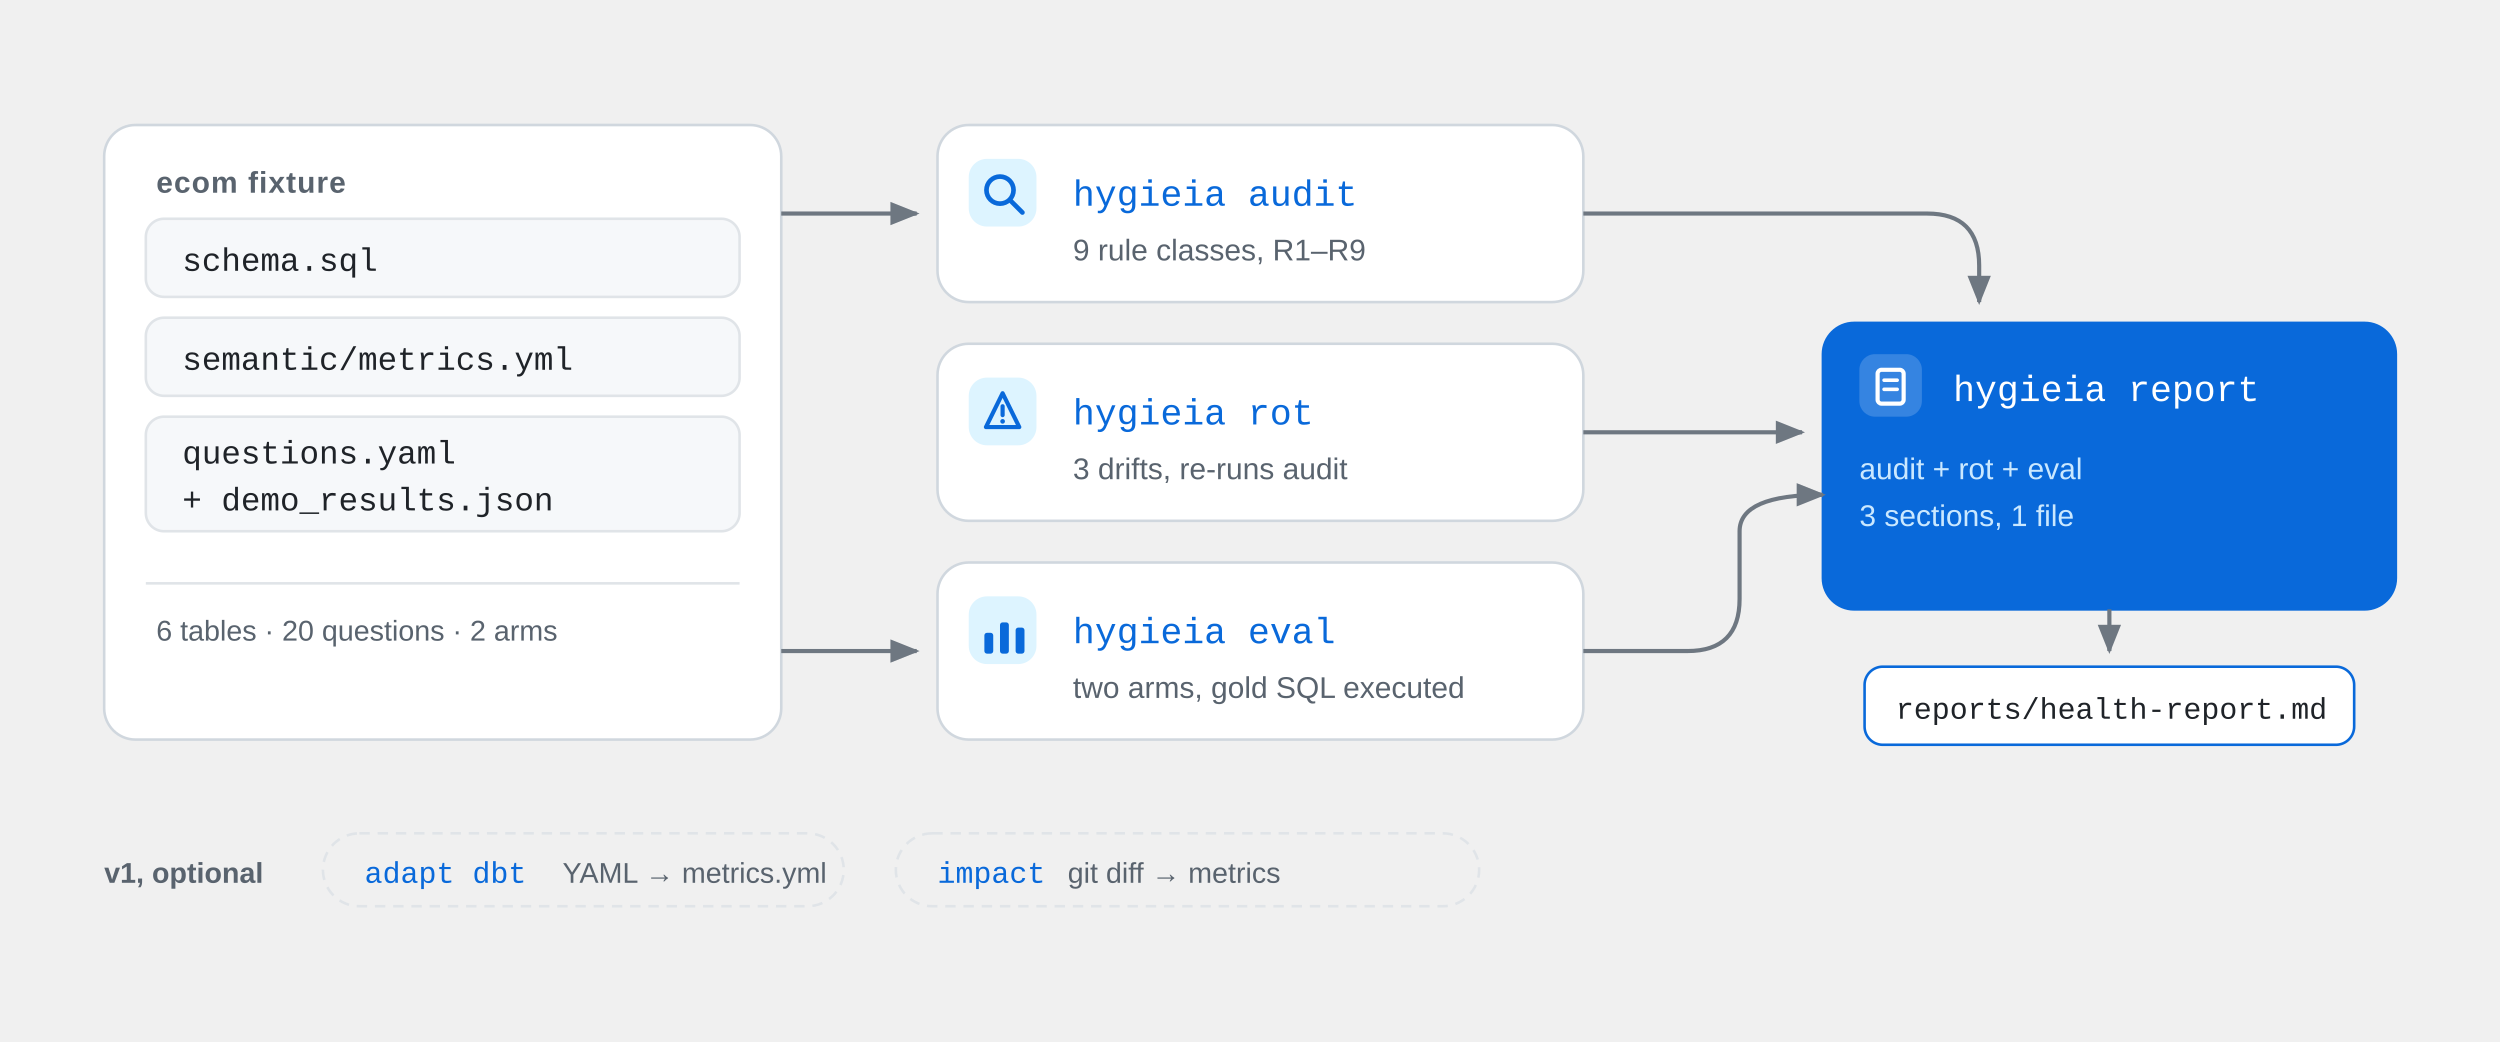
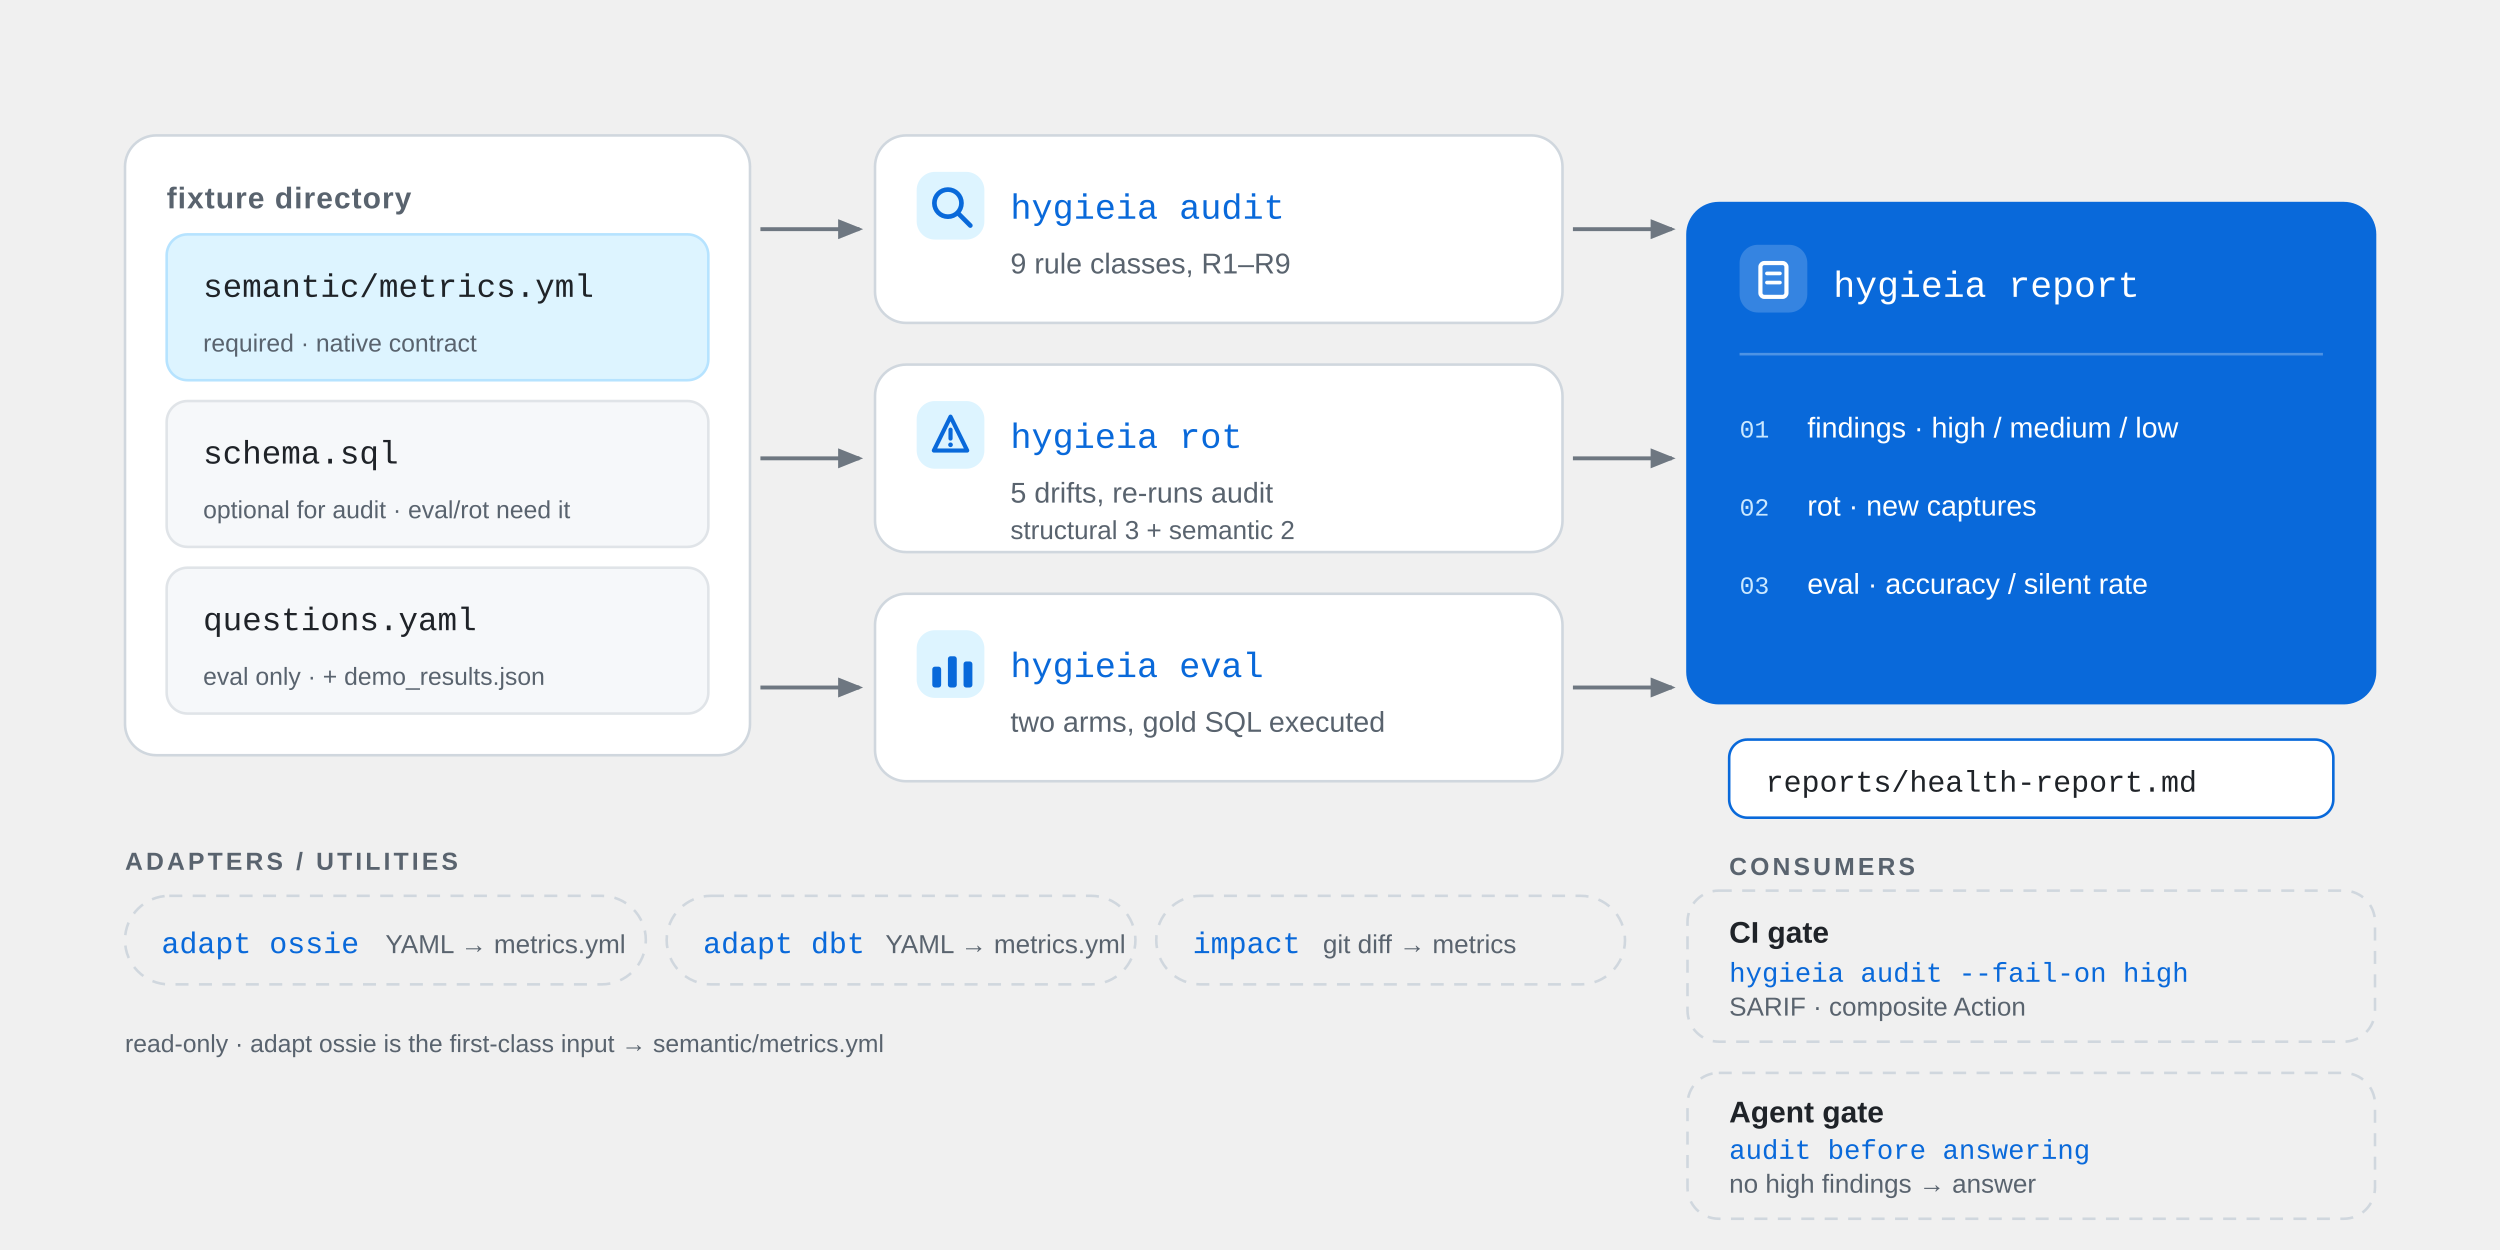
- <svg xmlns="http://www.w3.org/2000/svg" viewBox="0 0 960 400" width="960" height="400" role="img" aria-labelledby="t d">
+ <svg xmlns="http://www.w3.org/2000/svg" viewBox="0 0 960 480" width="960" height="480" role="img" aria-labelledby="t d">
  <defs>
-     <marker id="arrow" viewBox="0 0 10 10" refX="9" refY="5" markerWidth="7" markerHeight="7" orient="auto">
+     <marker id="arrow" viewBox="0 0 10 10" refX="8.5" refY="5" markerWidth="6.4" markerHeight="6.4" orient="auto">
      <path d="M0,1 L10,5 L0,9 z" fill="#6e7781" />
    </marker>
  </defs>
-   <g transform="translate(0,-16)">
-     <rect x="40" y="64" width="260" height="236" rx="12" fill="#ffffff" stroke="#d0d7de" />
-     <text x="60" y="90" font-family="-apple-system, 'Segoe UI', 'Helvetica Neue', Arial, 'PingFang SC', 'Microsoft YaHei', sans-serif" font-size="11.5" font-weight="600" letter-spacing="0.4" fill="#59636e">ecom fixture</text>
-     <rect x="56" y="100" width="228" height="30" rx="7" fill="#f6f8fa" stroke="#e0e4e8" />
-     <text x="70" y="120" font-family="ui-monospace, SFMono-Regular, 'SF Mono', Menlo, Consolas, 'Liberation Mono', monospace" font-size="12.5" fill="#1f2328">schema.sql</text>
-     <rect x="56" y="138" width="228" height="30" rx="7" fill="#f6f8fa" stroke="#e0e4e8" />
-     <text x="70" y="158" font-family="ui-monospace, SFMono-Regular, 'SF Mono', Menlo, Consolas, 'Liberation Mono', monospace" font-size="12.5" fill="#1f2328">semantic/metrics.yml</text>
-     <rect x="56" y="176" width="228" height="44" rx="7" fill="#f6f8fa" stroke="#e0e4e8" />
-     <text x="70" y="194" font-family="ui-monospace, SFMono-Regular, 'SF Mono', Menlo, Consolas, 'Liberation Mono', monospace" font-size="12.5" fill="#1f2328">questions.yaml</text>
-     <text x="70" y="212" font-family="ui-monospace, SFMono-Regular, 'SF Mono', Menlo, Consolas, 'Liberation Mono', monospace" font-size="12.5" fill="#1f2328">+ demo_results.json</text>
-     <line x1="56" y1="240" x2="284" y2="240" stroke="#e0e4e8" stroke-width="1" />
-     <text x="60" y="262" font-family="-apple-system, 'Segoe UI', 'Helvetica Neue', Arial, 'PingFang SC', 'Microsoft YaHei', sans-serif" font-size="11" fill="#59636e">6 tables · 20 questions · 2 arms</text>
-     <g>
-       <rect x="360" y="64" width="248" height="68" rx="12" fill="#ffffff" stroke="#d0d7de" />
-       <rect x="372" y="77" width="26" height="26" rx="7" fill="#ddf4ff" />
-       <circle cx="384" cy="89" r="5.2" fill="none" stroke="#0969da" stroke-width="1.8" />
-       <line x1="388.2" y1="93.2" x2="392.6" y2="97.6" stroke="#0969da" stroke-width="1.8" stroke-linecap="round" />
-       <text x="412" y="95" font-family="ui-monospace, SFMono-Regular, 'SF Mono', Menlo, Consolas, 'Liberation Mono', monospace" font-size="14" fill="#0969da">hygieia audit</text>
-       <text x="412" y="116" font-family="-apple-system, 'Segoe UI', 'Helvetica Neue', Arial, 'PingFang SC', 'Microsoft YaHei', sans-serif" font-size="11.5" fill="#59636e">9 rule classes, R1–R9</text>
+   <g transform="translate(0,-12)">
+     <rect x="48" y="64" width="240" height="238" rx="12" fill="#ffffff" stroke="#d0d7de" />
+     <text x="64" y="92" font-family="-apple-system, 'Segoe UI', 'Helvetica Neue', Arial, 'PingFang SC', 'Microsoft YaHei', sans-serif" font-size="11.5" fill="#59636e" font-weight="600" letter-spacing="0.4">fixture directory</text>
+     <rect x="64" y="102" width="208" height="56" rx="8" fill="#ddf4ff" stroke="#b6e3ff" />
+     <text x="78" y="126" font-family="ui-monospace, SFMono-Regular, 'SF Mono', Menlo, Consolas, 'Liberation Mono', monospace" font-size="12.5" fill="#1f2328">semantic/metrics.yml</text>
+     <text x="78" y="147" font-family="-apple-system, 'Segoe UI', 'Helvetica Neue', Arial, 'PingFang SC', 'Microsoft YaHei', sans-serif" font-size="9.5" fill="#59636e">required · native contract</text>
+     <rect x="64" y="166" width="208" height="56" rx="8" fill="#f6f8fa" stroke="#e0e4e8" />
+     <text x="78" y="190" font-family="ui-monospace, SFMono-Regular, 'SF Mono', Menlo, Consolas, 'Liberation Mono', monospace" font-size="12.5" fill="#1f2328">schema.sql</text>
+     <text x="78" y="211" font-family="-apple-system, 'Segoe UI', 'Helvetica Neue', Arial, 'PingFang SC', 'Microsoft YaHei', sans-serif" font-size="9.5" fill="#59636e">optional for audit · eval/rot need it</text>
+     <rect x="64" y="230" width="208" height="56" rx="8" fill="#f6f8fa" stroke="#e0e4e8" />
+     <text x="78" y="254" font-family="ui-monospace, SFMono-Regular, 'SF Mono', Menlo, Consolas, 'Liberation Mono', monospace" font-size="12.5" fill="#1f2328">questions.yaml</text>
+     <text x="78" y="275" font-family="-apple-system, 'Segoe UI', 'Helvetica Neue', Arial, 'PingFang SC', 'Microsoft YaHei', sans-serif" font-size="9.5" fill="#59636e">eval only · + demo_results.json</text>
+     <rect x="336" y="64" width="264" height="72" rx="12" fill="#ffffff" stroke="#d0d7de" />
+     <rect x="352" y="78" width="26" height="26" rx="7" fill="#ddf4ff" stroke="#b6e3ff" stroke-width="0" />
+     <circle cx="364" cy="90" r="5.2" fill="none" stroke="#0969da" stroke-width="1.8" />
+     <line x1="368.2" y1="94.2" x2="372.6" y2="98.6" stroke="#0969da" stroke-width="1.8" stroke-linecap="round" />
+     <text x="388" y="96" font-family="ui-monospace, SFMono-Regular, 'SF Mono', Menlo, Consolas, 'Liberation Mono', monospace" font-size="13.5" fill="#0969da">hygieia audit</text>
+     <text x="388" y="117" font-family="-apple-system, 'Segoe UI', 'Helvetica Neue', Arial, 'PingFang SC', 'Microsoft YaHei', sans-serif" font-size="11" fill="#59636e">9 rule classes, R1–R9</text>
+     <rect x="336" y="152" width="264" height="72" rx="12" fill="#ffffff" stroke="#d0d7de" />
+     <rect x="352" y="166" width="26" height="26" rx="7" fill="#ddf4ff" stroke="#b6e3ff" stroke-width="0" />
+     <path d="M365,172 L371.4,185 L358.6,185 Z" fill="none" stroke="#0969da" stroke-width="1.6" stroke-linejoin="round" />
+     <line x1="365" y1="177" x2="365" y2="180.4" stroke="#0969da" stroke-width="1.6" stroke-linecap="round" />
+     <circle cx="365" cy="182.8" r="0.9" fill="#0969da" />
+     <text x="388" y="184" font-family="ui-monospace, SFMono-Regular, 'SF Mono', Menlo, Consolas, 'Liberation Mono', monospace" font-size="13.5" fill="#0969da">hygieia rot</text>
+     <text x="388" y="205" font-family="-apple-system, 'Segoe UI', 'Helvetica Neue', Arial, 'PingFang SC', 'Microsoft YaHei', sans-serif" font-size="11" fill="#59636e">5 drifts, re-runs audit</text>
+     <text x="388" y="219" font-family="-apple-system, 'Segoe UI', 'Helvetica Neue', Arial, 'PingFang SC', 'Microsoft YaHei', sans-serif" font-size="10" fill="#59636e">structural 3 + semantic 2</text>
+     <rect x="336" y="240" width="264" height="72" rx="12" fill="#ffffff" stroke="#d0d7de" />
+     <rect x="352" y="254" width="26" height="26" rx="7" fill="#ddf4ff" stroke="#b6e3ff" stroke-width="0" />
+     <rect x="358" y="268" width="3.4" height="8" rx="1" fill="#0969da" />
+     <rect x="364" y="264" width="3.4" height="12" rx="1" fill="#0969da" />
+     <rect x="370" y="266" width="3.4" height="10" rx="1" fill="#0969da" />
+     <text x="388" y="272" font-family="ui-monospace, SFMono-Regular, 'SF Mono', Menlo, Consolas, 'Liberation Mono', monospace" font-size="13.5" fill="#0969da">hygieia eval</text>
+     <text x="388" y="293" font-family="-apple-system, 'Segoe UI', 'Helvetica Neue', Arial, 'PingFang SC', 'Microsoft YaHei', sans-serif" font-size="11" fill="#59636e">two arms, gold SQL executed</text>
+     <rect x="648" y="90" width="264" height="192" rx="12" fill="#0969da" stroke="#0969da" />
+     <rect x="668" y="106" width="26" height="26" rx="7" fill="#ffffff" fill-opacity="0.18" />
+     <rect x="676" y="113" width="10" height="13" rx="1.5" fill="none" stroke="#ffffff" stroke-width="1.6" />
+     <line x1="678.5" y1="117" x2="683.5" y2="117" stroke="#ffffff" stroke-width="1.4" stroke-linecap="round" />
+     <line x1="678.5" y1="120.5" x2="683.5" y2="120.5" stroke="#ffffff" stroke-width="1.4" stroke-linecap="round" />
+     <text x="704" y="126" font-family="ui-monospace, SFMono-Regular, 'SF Mono', Menlo, Consolas, 'Liberation Mono', monospace" font-size="14" fill="#ffffff">hygieia report</text>
+     <line x1="668" y1="148" x2="892" y2="148" stroke="#ffffff" stroke-opacity="0.28" stroke-width="1" />
+     <text x="668" y="180" font-family="ui-monospace, SFMono-Regular, 'SF Mono', Menlo, Consolas, 'Liberation Mono', monospace" font-size="9.5" fill="#cae8ff">01</text>
+     <text x="694" y="180" font-family="-apple-system, 'Segoe UI', 'Helvetica Neue', Arial, 'PingFang SC', 'Microsoft YaHei', sans-serif" font-size="11" fill="#ffffff">findings · high / medium / low</text>
+     <text x="668" y="210" font-family="ui-monospace, SFMono-Regular, 'SF Mono', Menlo, Consolas, 'Liberation Mono', monospace" font-size="9.5" fill="#cae8ff">02</text>
+     <text x="694" y="210" font-family="-apple-system, 'Segoe UI', 'Helvetica Neue', Arial, 'PingFang SC', 'Microsoft YaHei', sans-serif" font-size="11" fill="#ffffff">rot · new captures</text>
+     <text x="668" y="240" font-family="ui-monospace, SFMono-Regular, 'SF Mono', Menlo, Consolas, 'Liberation Mono', monospace" font-size="9.5" fill="#cae8ff">03</text>
+     <text x="694" y="240" font-family="-apple-system, 'Segoe UI', 'Helvetica Neue', Arial, 'PingFang SC', 'Microsoft YaHei', sans-serif" font-size="11" fill="#ffffff">eval · accuracy / silent rate</text>
+     <rect x="664" y="296" width="232" height="30" rx="7" fill="#ffffff" stroke="#0969da" />
+     <text x="678" y="316" font-family="ui-monospace, SFMono-Regular, 'SF Mono', Menlo, Consolas, 'Liberation Mono', monospace" font-size="11.5" fill="#1f2328">reports/health-report.md</text>
+     <text x="664" y="348" font-family="-apple-system, 'Segoe UI', 'Helvetica Neue', Arial, 'PingFang SC', 'Microsoft YaHei', sans-serif" font-size="9.5" fill="#59636e" font-weight="600" letter-spacing="1.2">CONSUMERS</text>
+     <rect x="648" y="354" width="264" height="58" rx="12" fill="none" stroke="#d0d7de" stroke-dasharray="5 4" />
+     <text x="664" y="374" font-family="-apple-system, 'Segoe UI', 'Helvetica Neue', Arial, 'PingFang SC', 'Microsoft YaHei', sans-serif" font-size="11.5" fill="#1f2328" font-weight="600">CI gate</text>
+     <text x="664" y="389" font-family="ui-monospace, SFMono-Regular, 'SF Mono', Menlo, Consolas, 'Liberation Mono', monospace" font-size="10.5" fill="#0969da">hygieia audit --fail-on high</text>
+     <text x="664" y="402" font-family="-apple-system, 'Segoe UI', 'Helvetica Neue', Arial, 'PingFang SC', 'Microsoft YaHei', sans-serif" font-size="10" fill="#59636e">SARIF · composite Action</text>
+     <rect x="648" y="424" width="264" height="56" rx="12" fill="none" stroke="#d0d7de" stroke-dasharray="5 4" />
+     <text x="664" y="443" font-family="-apple-system, 'Segoe UI', 'Helvetica Neue', Arial, 'PingFang SC', 'Microsoft YaHei', sans-serif" font-size="11.5" fill="#1f2328" font-weight="600">Agent gate</text>
+     <text x="664" y="457" font-family="ui-monospace, SFMono-Regular, 'SF Mono', Menlo, Consolas, 'Liberation Mono', monospace" font-size="10.5" fill="#0969da">audit before answering</text>
+     <text x="664" y="470" font-family="-apple-system, 'Segoe UI', 'Helvetica Neue', Arial, 'PingFang SC', 'Microsoft YaHei', sans-serif" font-size="10" fill="#59636e">no high findings → answer</text>
+     <text x="48" y="346" font-family="-apple-system, 'Segoe UI', 'Helvetica Neue', Arial, 'PingFang SC', 'Microsoft YaHei', sans-serif" font-size="9.5" fill="#59636e" font-weight="600" letter-spacing="1.2">ADAPTERS / UTILITIES</text>
+     <rect x="48" y="356" width="200" height="34" rx="17" fill="none" stroke="#d0d7de" stroke-dasharray="5 4" />
+     <text x="62" y="378" font-family="ui-monospace, SFMono-Regular, 'SF Mono', Menlo, Consolas, 'Liberation Mono', monospace" font-size="11.5" fill="#0969da">adapt ossie</text>
+     <text x="148" y="378" font-family="-apple-system, 'Segoe UI', 'Helvetica Neue', Arial, 'PingFang SC', 'Microsoft YaHei', sans-serif" font-size="10" fill="#59636e">YAML → metrics.yml</text>
+     <rect x="256" y="356" width="180" height="34" rx="17" fill="none" stroke="#d0d7de" stroke-dasharray="5 4" />
+     <text x="270" y="378" font-family="ui-monospace, SFMono-Regular, 'SF Mono', Menlo, Consolas, 'Liberation Mono', monospace" font-size="11.5" fill="#0969da">adapt dbt</text>
+     <text x="340" y="378" font-family="-apple-system, 'Segoe UI', 'Helvetica Neue', Arial, 'PingFang SC', 'Microsoft YaHei', sans-serif" font-size="10" fill="#59636e">YAML → metrics.yml</text>
+     <rect x="444" y="356" width="180" height="34" rx="17" fill="none" stroke="#d0d7de" stroke-dasharray="5 4" />
+     <text x="458" y="378" font-family="ui-monospace, SFMono-Regular, 'SF Mono', Menlo, Consolas, 'Liberation Mono', monospace" font-size="11.5" fill="#0969da">impact</text>
+     <text x="508" y="378" font-family="-apple-system, 'Segoe UI', 'Helvetica Neue', Arial, 'PingFang SC', 'Microsoft YaHei', sans-serif" font-size="10" fill="#59636e">git diff → metrics</text>
+     <text x="48" y="416" font-family="-apple-system, 'Segoe UI', 'Helvetica Neue', Arial, 'PingFang SC', 'Microsoft YaHei', sans-serif" font-size="9.5" fill="#59636e">read-only · adapt ossie is the first-class input → semantic/metrics.yml</text>
+     <g fill="none" stroke="#6e7781" stroke-width="1.5" linejoin="round" marker-end="url(#arrow)">
+       <path d="M292,100 H330" />
+       <path d="M292,188 H330" />
+       <path d="M292,276 H330" />
+       <path d="M604,100 H642" />
+       <path d="M604,188 H642" />
+       <path d="M604,276 H642" />
    </g>
-     <g>
-       <rect x="360" y="148" width="248" height="68" rx="12" fill="#ffffff" stroke="#d0d7de" />
-       <rect x="372" y="161" width="26" height="26" rx="7" fill="#ddf4ff" />
-       <path d="M385,167 L391.4,180 L378.6,180 Z" fill="none" stroke="#0969da" stroke-width="1.6" stroke-linejoin="round" />
-       <line x1="385" y1="172" x2="385" y2="175.4" stroke="#0969da" stroke-width="1.6" stroke-linecap="round" />
-       <circle cx="385" cy="177.8" r="0.9" fill="#0969da" />
-       <text x="412" y="179" font-family="ui-monospace, SFMono-Regular, 'SF Mono', Menlo, Consolas, 'Liberation Mono', monospace" font-size="14" fill="#0969da">hygieia rot</text>
-       <text x="412" y="200" font-family="-apple-system, 'Segoe UI', 'Helvetica Neue', Arial, 'PingFang SC', 'Microsoft YaHei', sans-serif" font-size="11.5" fill="#59636e">3 drifts, re-runs audit</text>
-     </g>
-     <g>
-       <rect x="360" y="232" width="248" height="68" rx="12" fill="#ffffff" stroke="#d0d7de" />
-       <rect x="372" y="245" width="26" height="26" rx="7" fill="#ddf4ff" />
-       <rect x="378" y="259" width="3.4" height="8" rx="1" fill="#0969da" />
-       <rect x="384" y="255" width="3.4" height="12" rx="1" fill="#0969da" />
-       <rect x="390" y="257" width="3.4" height="10" rx="1" fill="#0969da" />
-       <text x="412" y="263" font-family="ui-monospace, SFMono-Regular, 'SF Mono', Menlo, Consolas, 'Liberation Mono', monospace" font-size="14" fill="#0969da">hygieia eval</text>
-       <text x="412" y="284" font-family="-apple-system, 'Segoe UI', 'Helvetica Neue', Arial, 'PingFang SC', 'Microsoft YaHei', sans-serif" font-size="11.5" fill="#59636e">two arms, gold SQL executed</text>
-     </g>
-     <rect x="700" y="140" width="220" height="110" rx="12" fill="#0969da" stroke="#0969da" />
-     <rect x="714" y="152" width="24" height="24" rx="6" fill="#ffffff" fill-opacity="0.18" />
-     <rect x="721" y="158" width="10" height="13" rx="1.5" fill="none" stroke="#ffffff" stroke-width="1.6" />
-     <line x1="723.5" y1="162" x2="728.5" y2="162" stroke="#ffffff" stroke-width="1.4" stroke-linecap="round" />
-     <line x1="723.5" y1="165.5" x2="728.5" y2="165.5" stroke="#ffffff" stroke-width="1.4" stroke-linecap="round" />
-     <text x="750" y="170" font-family="ui-monospace, SFMono-Regular, 'SF Mono', Menlo, Consolas, 'Liberation Mono', monospace" font-size="14" fill="#ffffff">hygieia report</text>
-     <text x="714" y="200" font-family="-apple-system, 'Segoe UI', 'Helvetica Neue', Arial, 'PingFang SC', 'Microsoft YaHei', sans-serif" font-size="11.5" fill="#cae8ff">audit + rot + eval</text>
-     <text x="714" y="218" font-family="-apple-system, 'Segoe UI', 'Helvetica Neue', Arial, 'PingFang SC', 'Microsoft YaHei', sans-serif" font-size="11.5" fill="#cae8ff">3 sections, 1 file</text>
-     <rect x="716" y="272" width="188" height="30" rx="7" fill="#ffffff" stroke="#0969da" />
-     <text x="728" y="292" font-family="ui-monospace, SFMono-Regular, 'SF Mono', Menlo, Consolas, 'Liberation Mono', monospace" font-size="11.5" fill="#1f2328">reports/health-report.md</text>
-     <g fill="none" stroke="#6e7781" stroke-width="1.6" linejoin="round" marker-end="url(#arrow)">
-       <path d="M300,98 H352" />
-       <path d="M300,266 H352" />
-       <path d="M608,98 H740 Q760,98 760,118 V132" />
-       <path d="M608,182 H692" />
-       <path d="M608,266 H648 Q668,266 668,246 V220 Q668,206 700,206" />
-       <path d="M810,250 V266" />
-     </g>
-     <text x="40" y="355" font-family="-apple-system, 'Segoe UI', 'Helvetica Neue', Arial, 'PingFang SC', 'Microsoft YaHei', sans-serif" font-size="11" font-weight="600" fill="#59636e">v1, optional</text>
-     <rect x="124" y="336" width="200" height="28" rx="14" fill="none" stroke="#e0e4e8" stroke-dasharray="4 3" />
-     <text x="140" y="355" font-family="ui-monospace, SFMono-Regular, 'SF Mono', Menlo, Consolas, 'Liberation Mono', monospace" font-size="11.5" fill="#0969da">adapt dbt</text>
-     <text x="216" y="355" font-family="-apple-system, 'Segoe UI', 'Helvetica Neue', Arial, 'PingFang SC', 'Microsoft YaHei', sans-serif" font-size="11" fill="#59636e">YAML → metrics.yml</text>
-     <rect x="344" y="336" width="224" height="28" rx="14" fill="none" stroke="#e0e4e8" stroke-dasharray="4 3" />
-     <text x="360" y="355" font-family="ui-monospace, SFMono-Regular, 'SF Mono', Menlo, Consolas, 'Liberation Mono', monospace" font-size="11.5" fill="#0969da">impact</text>
-     <text x="410" y="355" font-family="-apple-system, 'Segoe UI', 'Helvetica Neue', Arial, 'PingFang SC', 'Microsoft YaHei', sans-serif" font-size="11" fill="#59636e">git diff → metrics</text>
  </g>
</svg>
